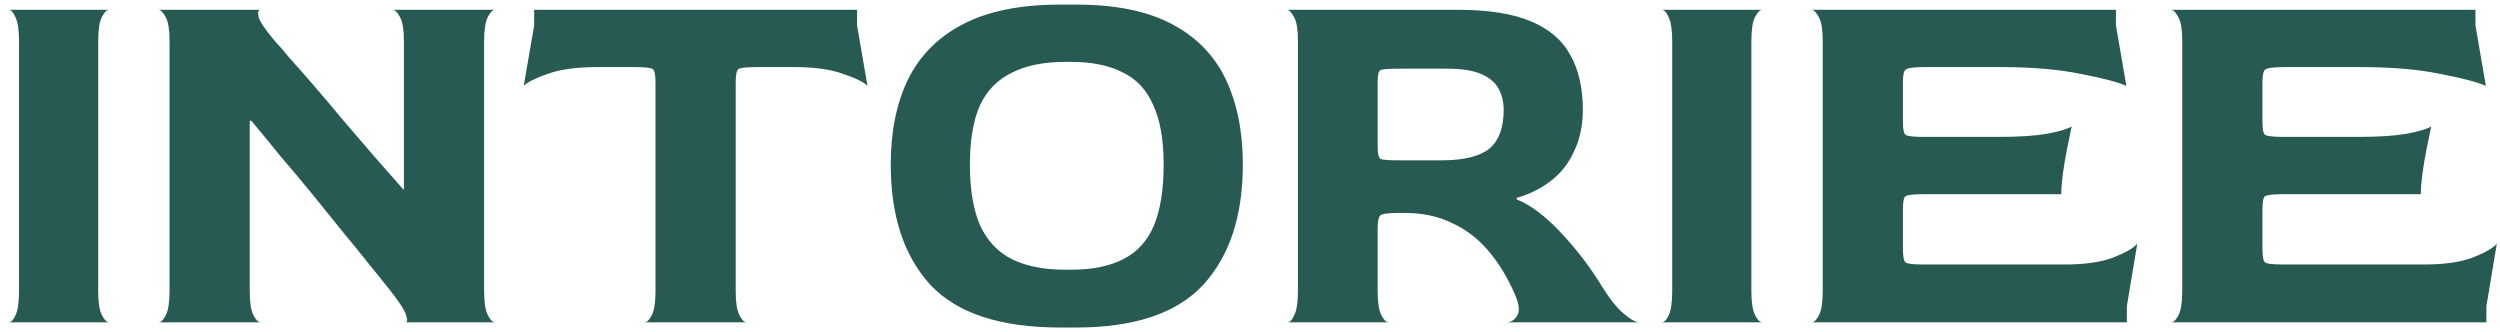
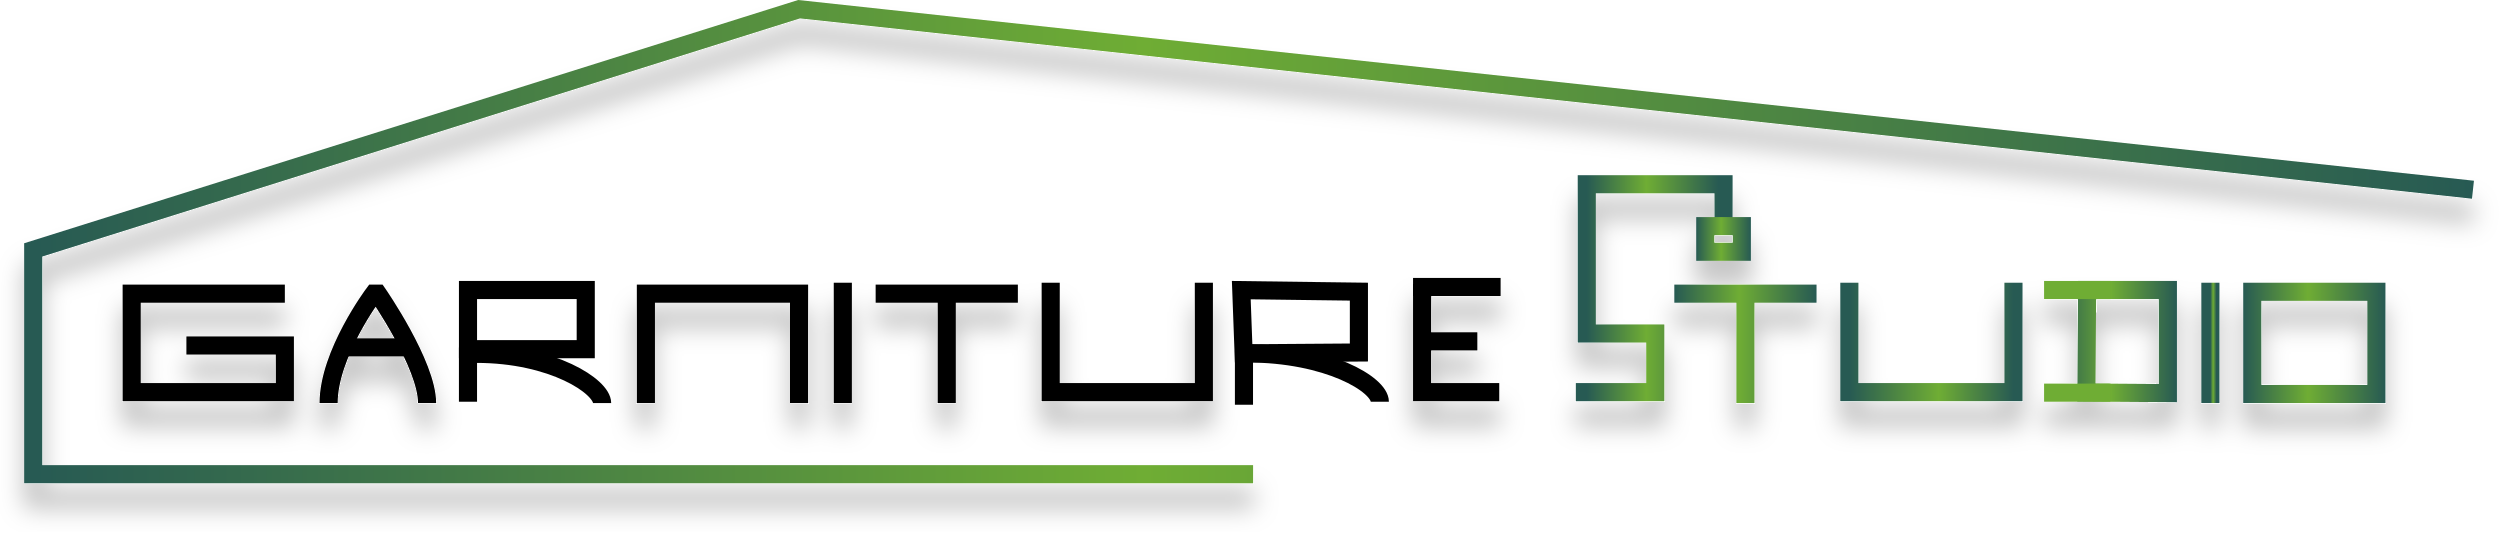
- <svg xmlns="http://www.w3.org/2000/svg" width="287" height="38" fill="none">
-   <path fill="#275A53" d="M.99 37c.278 0 .538-.26.777-.777.279-.558.418-1.495.418-2.81v-28.7c0-1.275-.14-2.192-.418-2.75-.24-.558-.499-.837-.778-.837h11.54c-.28 0-.558.28-.837.837-.28.519-.419 1.455-.419 2.81v28.64c0 1.275.14 2.192.419 2.75.279.558.558.837.837.837H.989zm17.217 0c.279 0 .558-.279.837-.837.279-.558.419-1.475.419-2.75v-28.7c0-1.275-.14-2.172-.419-2.69-.279-.558-.558-.857-.837-.897h11.719c-.28 0-.359.28-.24.837.16.558.818 1.515 1.974 2.87.319.32.837.917 1.554 1.794.758.837 1.654 1.853 2.69 3.05a230.944 230.944 0 0 1 3.29 3.886l3.586 4.185a879.506 879.506 0 0 1 3.528 4.006h.06V4.714c0-1.276-.14-2.173-.419-2.69-.279-.559-.558-.858-.837-.898h11.719c-.279 0-.558.28-.837.837-.28.558-.419 1.495-.419 2.81v28.64c0 1.275.14 2.192.419 2.75.279.558.558.837.837.837H46.547c.24 0 .26-.279.06-.837-.16-.558-.777-1.515-1.853-2.87a137.72 137.72 0 0 0-2.213-2.75 232.204 232.204 0 0 0-3.109-3.827 586.066 586.066 0 0 0-3.527-4.364 216.694 216.694 0 0 0-3.707-4.425 318.172 318.172 0 0 0-3.349-4.066h-.179v19.552c0 1.275.14 2.192.419 2.75.279.558.558.837.837.837H18.207zm55.79 0c.278 0 .557-.279.836-.837.28-.558.419-1.475.419-2.75V9.497c0-.877-.1-1.395-.3-1.555-.198-.16-.896-.239-2.092-.239h-4.364c-2.312 0-4.186.26-5.62.777-1.396.479-2.313.937-2.751 1.376l1.196-6.936V1.126h37.07V2.92l1.195 6.936c-.438-.439-1.375-.897-2.81-1.376-1.395-.518-3.249-.777-5.56-.777H86.91c-1.236 0-1.953.08-2.153.24-.199.159-.299.677-.299 1.554v23.916c0 1.275.14 2.192.419 2.75.279.558.558.837.837.837H73.996zm47.692.598c-6.855 0-11.818-1.634-14.887-4.903-3.029-3.308-4.544-7.912-4.544-13.811 0-3.787.658-7.035 1.973-9.746 1.355-2.75 3.448-4.863 6.278-6.338 2.87-1.514 6.597-2.272 11.18-2.272h1.854c4.504 0 8.151.738 10.941 2.213 2.83 1.474 4.903 3.587 6.219 6.337 1.315 2.75 1.973 6.02 1.973 9.806 0 5.899-1.515 10.503-4.544 13.811-3.03 3.269-7.893 4.903-14.589 4.903h-1.854zm.598-6.637h.658c2.431 0 4.424-.398 5.979-1.195 1.594-.798 2.77-2.073 3.528-3.827.757-1.794 1.136-4.145 1.136-7.055 0-2.83-.399-5.102-1.196-6.816-.758-1.754-1.933-3.01-3.528-3.767-1.554-.797-3.527-1.196-5.919-1.196h-.658c-2.471 0-4.524.419-6.158 1.256-1.634.797-2.85 2.053-3.647 3.767-.757 1.713-1.136 3.966-1.136 6.756 0 2.91.398 5.261 1.196 7.055.837 1.754 2.052 3.03 3.647 3.826 1.634.798 3.667 1.196 6.098 1.196zM147.809 37c.279 0 .538-.279.777-.837.279-.558.419-1.475.419-2.75v-28.7c0-1.275-.14-2.172-.419-2.69-.279-.558-.558-.857-.837-.897h19.611c3.508 0 6.298.439 8.371 1.316 2.112.877 3.627 2.172 4.544 3.886.956 1.674 1.435 3.767 1.435 6.278 0 1.794-.339 3.388-1.017 4.783-.637 1.395-1.534 2.531-2.69 3.408a11.43 11.43 0 0 1-3.887 1.913v.18c1.595.637 3.269 1.893 5.023 3.766a36.492 36.492 0 0 1 4.723 6.159c.917 1.474 1.754 2.53 2.511 3.169.758.637 1.336.976 1.734 1.016H173.04c.479-.04.857-.299 1.136-.777.319-.518.219-1.355-.299-2.511-.837-1.914-1.853-3.568-3.049-4.963s-2.591-2.451-4.185-3.169c-1.555-.757-3.348-1.136-5.381-1.136h-.658c-1.236 0-1.953.1-2.152.3-.2.198-.299.697-.299 1.494v7.175c0 1.275.139 2.192.418 2.75.279.558.558.837.837.837h-11.599zm12.795-18.595h4.903c2.511 0 4.325-.438 5.441-1.315 1.116-.917 1.674-2.411 1.674-4.484 0-.917-.2-1.734-.598-2.451-.399-.718-1.076-1.276-2.033-1.675-.917-.398-2.212-.597-3.886-.597h-5.501c-1.236 0-1.953.06-2.152.179-.2.12-.299.578-.299 1.375v7.354c0 .797.099 1.276.299 1.435.199.12.916.18 2.152.18zM190.774 37c.279 0 .538-.26.778-.777.279-.558.418-1.495.418-2.81v-28.7c0-1.275-.139-2.192-.418-2.75-.24-.558-.499-.837-.778-.837h11.54c-.279 0-.558.28-.837.837-.279.519-.419 1.455-.419 2.81v28.64c0 1.275.14 2.192.419 2.75.279.558.558.837.837.837h-11.54zm17.218 0c.279 0 .558-.279.837-.837.279-.558.418-1.475.418-2.75v-28.7c0-1.275-.139-2.172-.418-2.69-.279-.558-.558-.857-.837-.897h34.917V2.92l1.196 6.936c-.997-.439-2.751-.897-5.262-1.376-2.511-.518-5.54-.777-9.088-.777h-8.849c-1.195 0-1.913.1-2.152.3-.199.159-.299.657-.299 1.494v4.424c0 .877.1 1.395.299 1.555.239.16.937.239 2.093.239h8.609c2.312 0 4.166-.12 5.561-.359 1.435-.279 2.371-.558 2.81-.837-.16.758-.339 1.634-.538 2.63-.2.997-.359 1.954-.479 2.87-.119.918-.179 1.675-.179 2.273h-15.784c-1.156 0-1.854.08-2.093.239-.199.12-.299.638-.299 1.555v4.424c0 .917.1 1.455.299 1.614.199.16.897.24 2.093.24h16.143c2.312 0 4.165-.26 5.56-.778 1.435-.558 2.372-1.096 2.81-1.614l-1.196 7.175V37h-36.172zm41.273 0c.279 0 .558-.279.837-.837.279-.558.419-1.475.419-2.75v-28.7c0-1.275-.14-2.172-.419-2.69-.279-.558-.558-.857-.837-.897h34.917V2.92l1.196 6.936c-.996-.439-2.75-.897-5.261-1.376-2.512-.518-5.541-.777-9.088-.777h-8.849c-1.196 0-1.913.1-2.153.3-.199.159-.299.657-.299 1.494v4.424c0 .877.1 1.395.299 1.555.24.16.937.239 2.093.239h8.61c2.312 0 4.165-.12 5.56-.359 1.435-.279 2.372-.558 2.81-.837a273.8 273.8 0 0 0-.538 2.63 42.858 42.858 0 0 0-.478 2.87c-.12.918-.18 1.675-.18 2.273H262.12c-1.156 0-1.853.08-2.093.239-.199.12-.299.638-.299 1.555v4.424c0 .917.1 1.455.299 1.614.2.16.897.24 2.093.24h16.143c2.312 0 4.165-.26 5.561-.778 1.435-.558 2.371-1.096 2.81-1.614l-1.196 7.175V37h-36.173z" />
+ <svg xmlns="http://www.w3.org/2000/svg" width="414" height="89" viewBox="0 0 414 89" fill="none">
+   <g filter="url(#filter0_d_776_479)">
+     <path d="M47.171 48.631H21.807V64.937H47.171V57.213H30.866" stroke="black" stroke-width="3" />
+     <path d="M106.959 66.749V48.631H132.324V66.749" stroke="black" stroke-width="3" />
+     <path d="M199.359 46.819L199.359 64.936L173.995 64.936L173.995 46.819" stroke="black" stroke-width="3" />
+     <path d="M333.43 46.819L333.43 64.936L306.253 64.936L306.253 46.819" stroke="url(#paint0_linear_776_479)" stroke-width="3" />
+     <path d="M139.57 46.819V66.748" stroke="black" stroke-width="3" />
+     <path d="M366.041 46.819V66.748" stroke="url(#paint1_linear_776_479)" stroke-width="3" />
+     <path d="M54.418 66.749C54.418 58.596 61.892 48.631 61.892 48.631H62.571C62.571 48.631 70.724 60.407 70.724 66.749" stroke="black" stroke-width="3" />
+     <path d="M56.5 57.525H67.5" stroke="black" stroke-width="3" />
+     <path d="M235.5 47.025V64.937H248.276" stroke="black" stroke-width="3" />
+     <path d="M234 47.525H248.501M235.019 56.525H244.649" stroke="black" stroke-width="3" />
+     <path d="M145.006 48.631H156.782M168.559 48.631H156.782M156.782 48.631V66.749" stroke="black" stroke-width="3" />
+     <path d="M277.266 48.631H289.042M300.819 48.631H289.042M289.042 48.631V66.749" stroke="url(#paint2_linear_776_479)" stroke-width="3" />
+     <path d="M260.959 64.937H274.114V55.227H262.771V30.513H285.418V36.854" stroke="url(#paint3_linear_776_479)" stroke-width="3" />
+     <rect x="282.389" y="37.448" width="6.059" height="4.247" stroke="url(#paint4_linear_776_479)" stroke-width="3" />
+     <rect x="372.977" y="48.319" width="20.553" height="16.929" stroke="url(#paint5_linear_776_479)" stroke-width="3" />
+     <path d="M207.512 78.525H5.5V41.384L132.324 1.525L409.524 31.419" stroke="url(#paint6_linear_776_479)" stroke-width="3" />
+     <path d="M359 48.025V65.1L345.512 65.003L345.623 48.025H359Z" stroke="url(#paint7_linear_776_479)" stroke-width="3" />
+     <path d="M338.5 48.025H349.5" stroke="#6FAD34" stroke-width="3" />
+     <path d="M338.5 65.025H349.5" stroke="#6FAD34" stroke-width="3" />
+   </g>
+   <path d="M96.998 48.025V57.825H77.5V48.025H96.998Z" stroke="black" stroke-width="3" />
+   <path d="M77.498 57.525V66.525" stroke="black" stroke-width="3" />
+   <path d="M78.877 58.596C91.559 58.596 99.712 64.031 99.712 66.749" stroke="black" stroke-width="3" />
+   <path d="M225.034 48.299V58.374L205.944 58.514L205.557 48.045L225.034 48.299Z" stroke="black" stroke-width="3" />
+   <path d="M206 58.025V67.025" stroke="black" stroke-width="3" />
+   <path d="M206.5 58.525C219.892 58.525 228.501 63.681 228.5 66.525" stroke="black" stroke-width="3" />
+   <defs>
+     <filter id="filter0_d_776_479" x="0" y="0" width="413.684" height="88.025" filterUnits="userSpaceOnUse" color-interpolation-filters="sRGB">
+       <feFlood flood-opacity="0" result="BackgroundImageFix" />
+       <feColorMatrix in="SourceAlpha" type="matrix" values="0 0 0 0 0 0 0 0 0 0 0 0 0 0 0 0 0 0 127 0" result="hardAlpha" />
+       <feOffset dy="4" />
+       <feGaussianBlur stdDeviation="2" />
+       <feComposite in2="hardAlpha" operator="out" />
+       <feColorMatrix type="matrix" values="0 0 0 0 0 0 0 0 0 0 0 0 0 0 0 0 0 0 0.25 0" />
+       <feBlend mode="normal" in2="BackgroundImageFix" result="effect1_dropShadow_776_479" />
+       <feBlend mode="normal" in="SourceGraphic" in2="effect1_dropShadow_776_479" result="shape" />
+     </filter>
+     <linearGradient id="paint0_linear_776_479" x1="333.43" y1="55.878" x2="306.253" y2="55.878" gradientUnits="userSpaceOnUse">
+       <stop stop-color="#275A53" />
+       <stop offset="0.455" stop-color="#6FAD34" />
+       <stop offset="1" stop-color="#275A53" />
+     </linearGradient>
+     <linearGradient id="paint1_linear_776_479" x1="366.041" y1="56.784" x2="367.041" y2="56.784" gradientUnits="userSpaceOnUse">
+       <stop stop-color="#275A53" />
+       <stop offset="0.455" stop-color="#6FAD34" />
+       <stop offset="1" stop-color="#275A53" />
+     </linearGradient>
+     <linearGradient id="paint2_linear_776_479" x1="277.266" y1="57.69" x2="300.819" y2="57.69" gradientUnits="userSpaceOnUse">
+       <stop stop-color="#275A53" />
+       <stop offset="0.455" stop-color="#6FAD34" />
+       <stop offset="1" stop-color="#275A53" />
+     </linearGradient>
+     <linearGradient id="paint3_linear_776_479" x1="262.771" y1="47.725" x2="284.512" y2="47.725" gradientUnits="userSpaceOnUse">
+       <stop stop-color="#275A53" />
+       <stop offset="0.455" stop-color="#6FAD34" />
+       <stop offset="1" stop-color="#275A53" />
+     </linearGradient>
+     <linearGradient id="paint4_linear_776_479" x1="280.889" y1="39.572" x2="289.947" y2="39.572" gradientUnits="userSpaceOnUse">
+       <stop stop-color="#275A53" />
+       <stop offset="0.455" stop-color="#6FAD34" />
+       <stop offset="1" stop-color="#275A53" />
+     </linearGradient>
+     <linearGradient id="paint5_linear_776_479" x1="371.477" y1="56.784" x2="395.03" y2="56.784" gradientUnits="userSpaceOnUse">
+       <stop stop-color="#275A53" />
+       <stop offset="0.455" stop-color="#6FAD34" />
+       <stop offset="1" stop-color="#275A53" />
+     </linearGradient>
+     <linearGradient id="paint6_linear_776_479" x1="5.5" y1="40.025" x2="409.524" y2="40.025" gradientUnits="userSpaceOnUse">
+       <stop stop-color="#275A53" />
+       <stop offset="0.455" stop-color="#6FAD34" />
+       <stop offset="1" stop-color="#275A53" />
+     </linearGradient>
+     <linearGradient id="paint7_linear_776_479" x1="340.5" y1="58.491" x2="360.5" y2="58.491" gradientUnits="userSpaceOnUse">
+       <stop stop-color="#275A53" />
+       <stop offset="0.455" stop-color="#6FAD34" />
+       <stop offset="1" stop-color="#275A53" />
+     </linearGradient>
+   </defs>
</svg>
